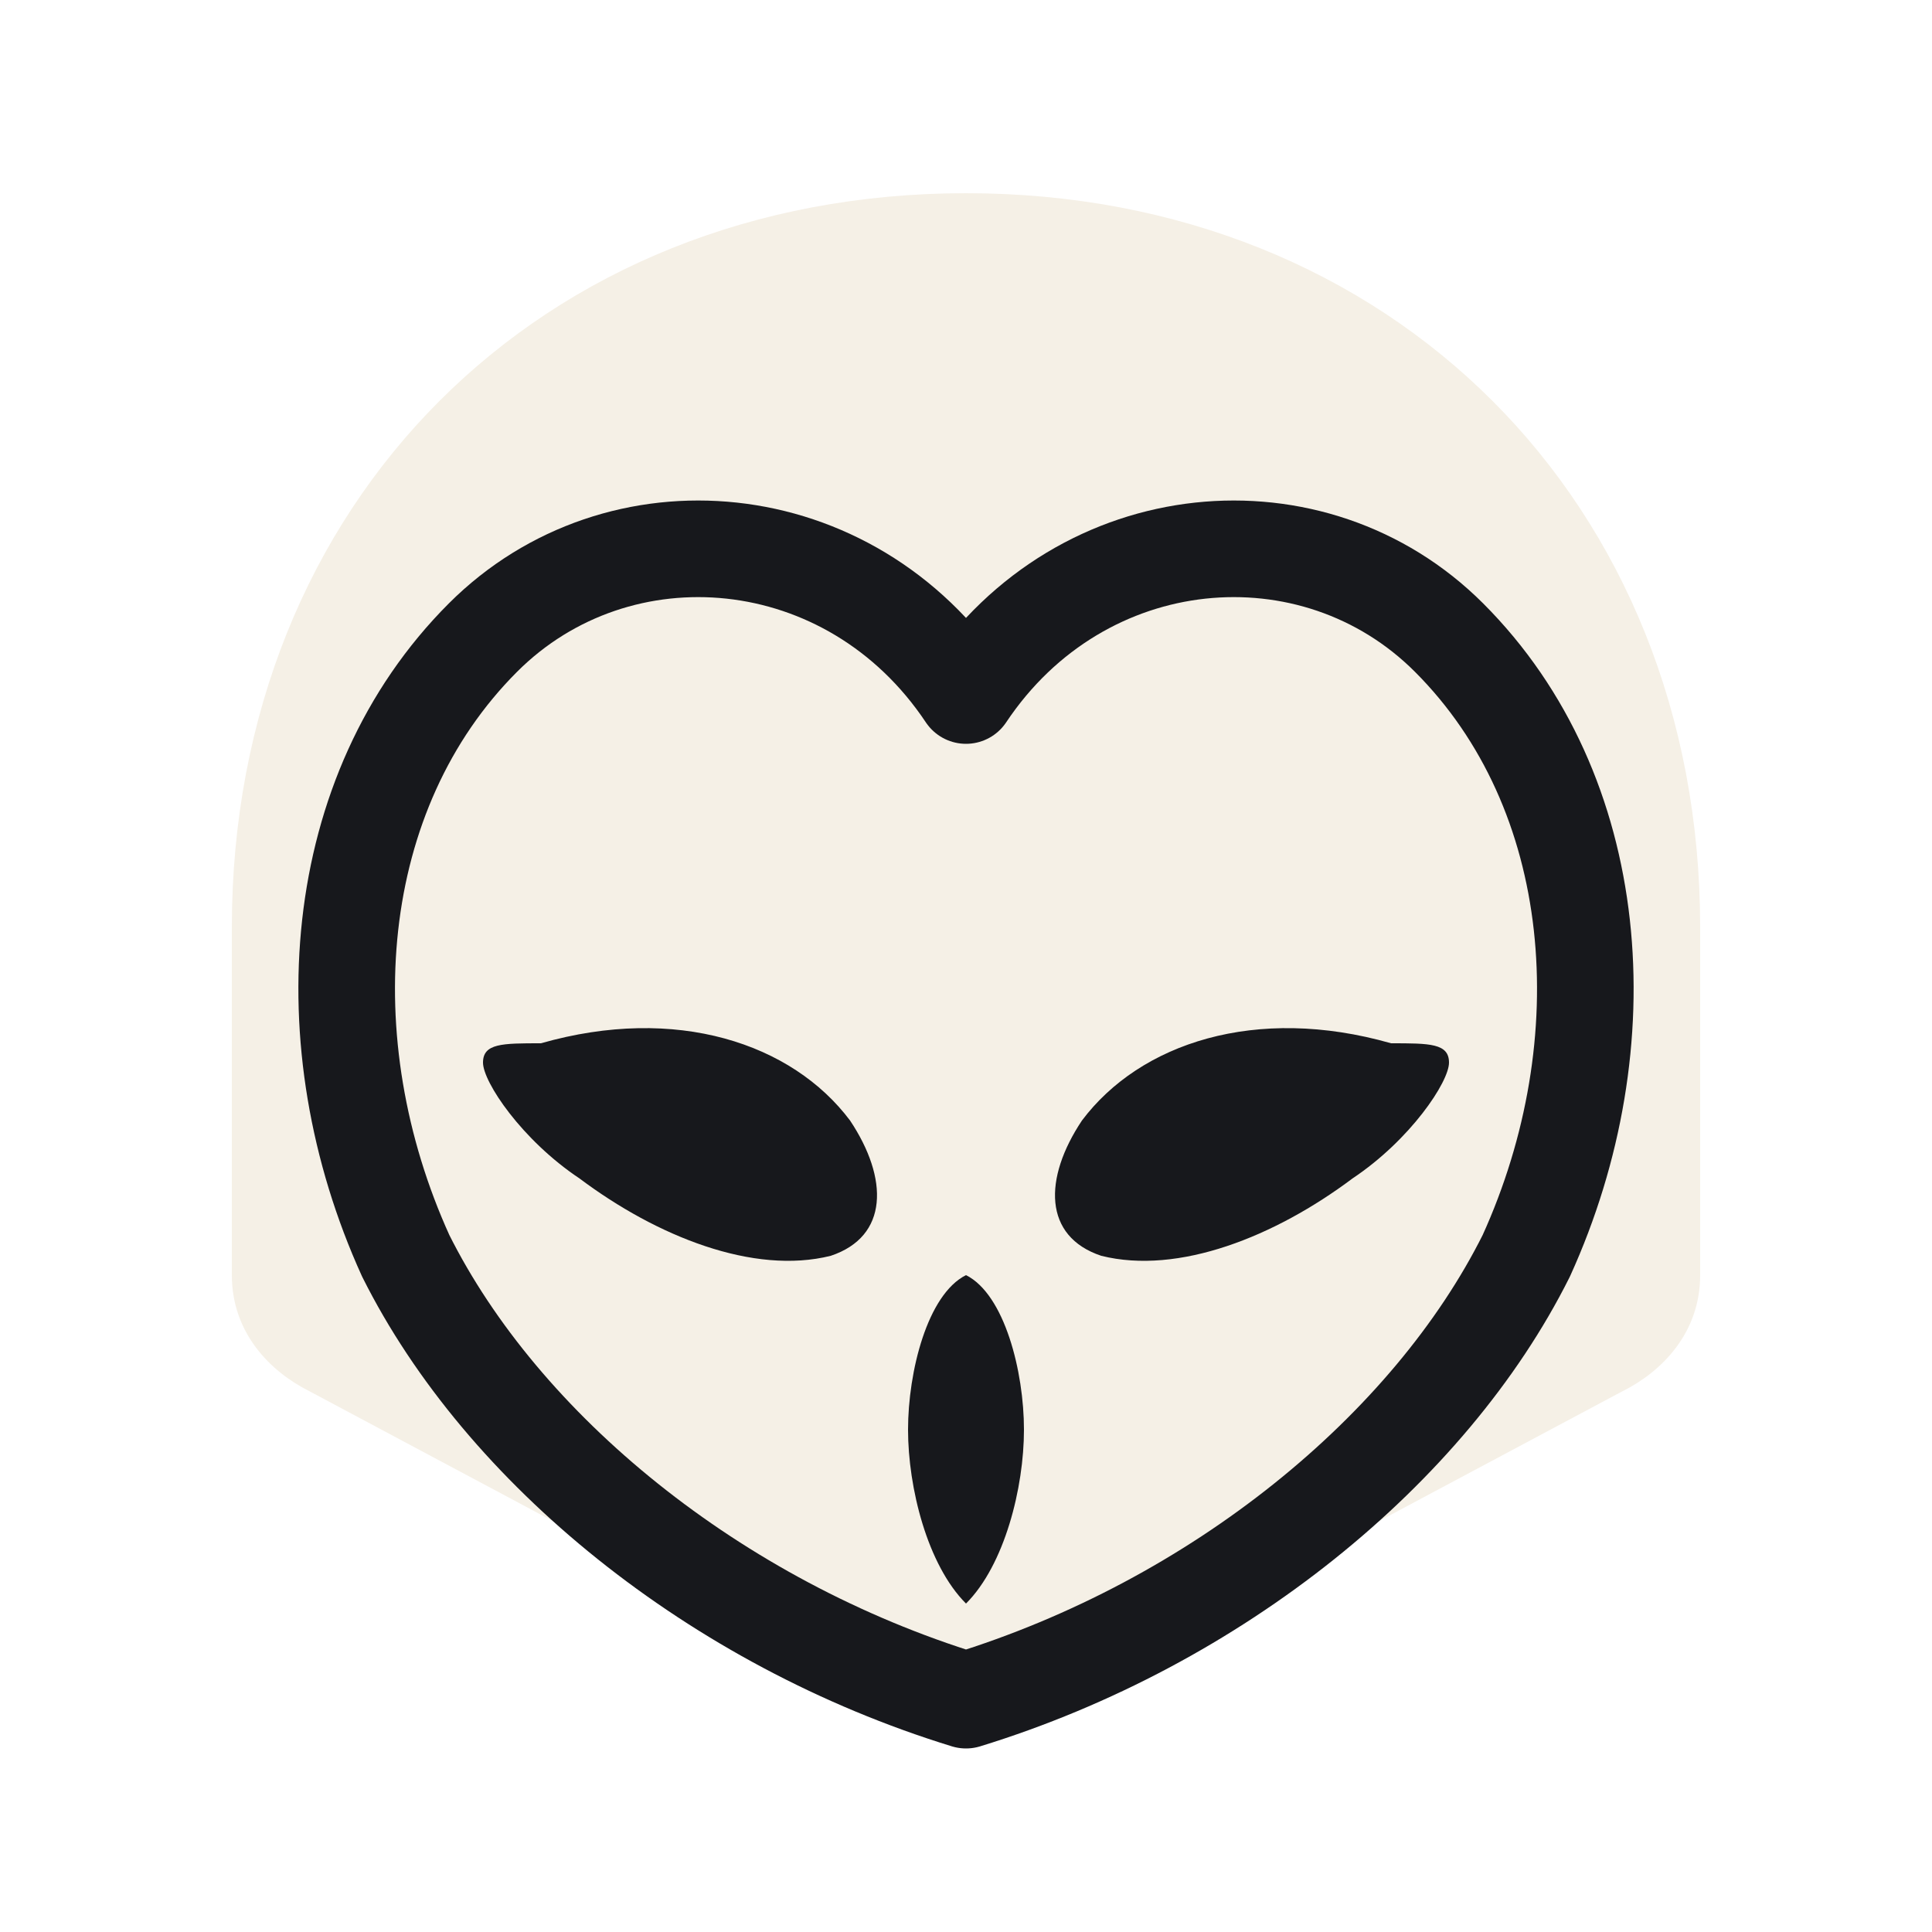
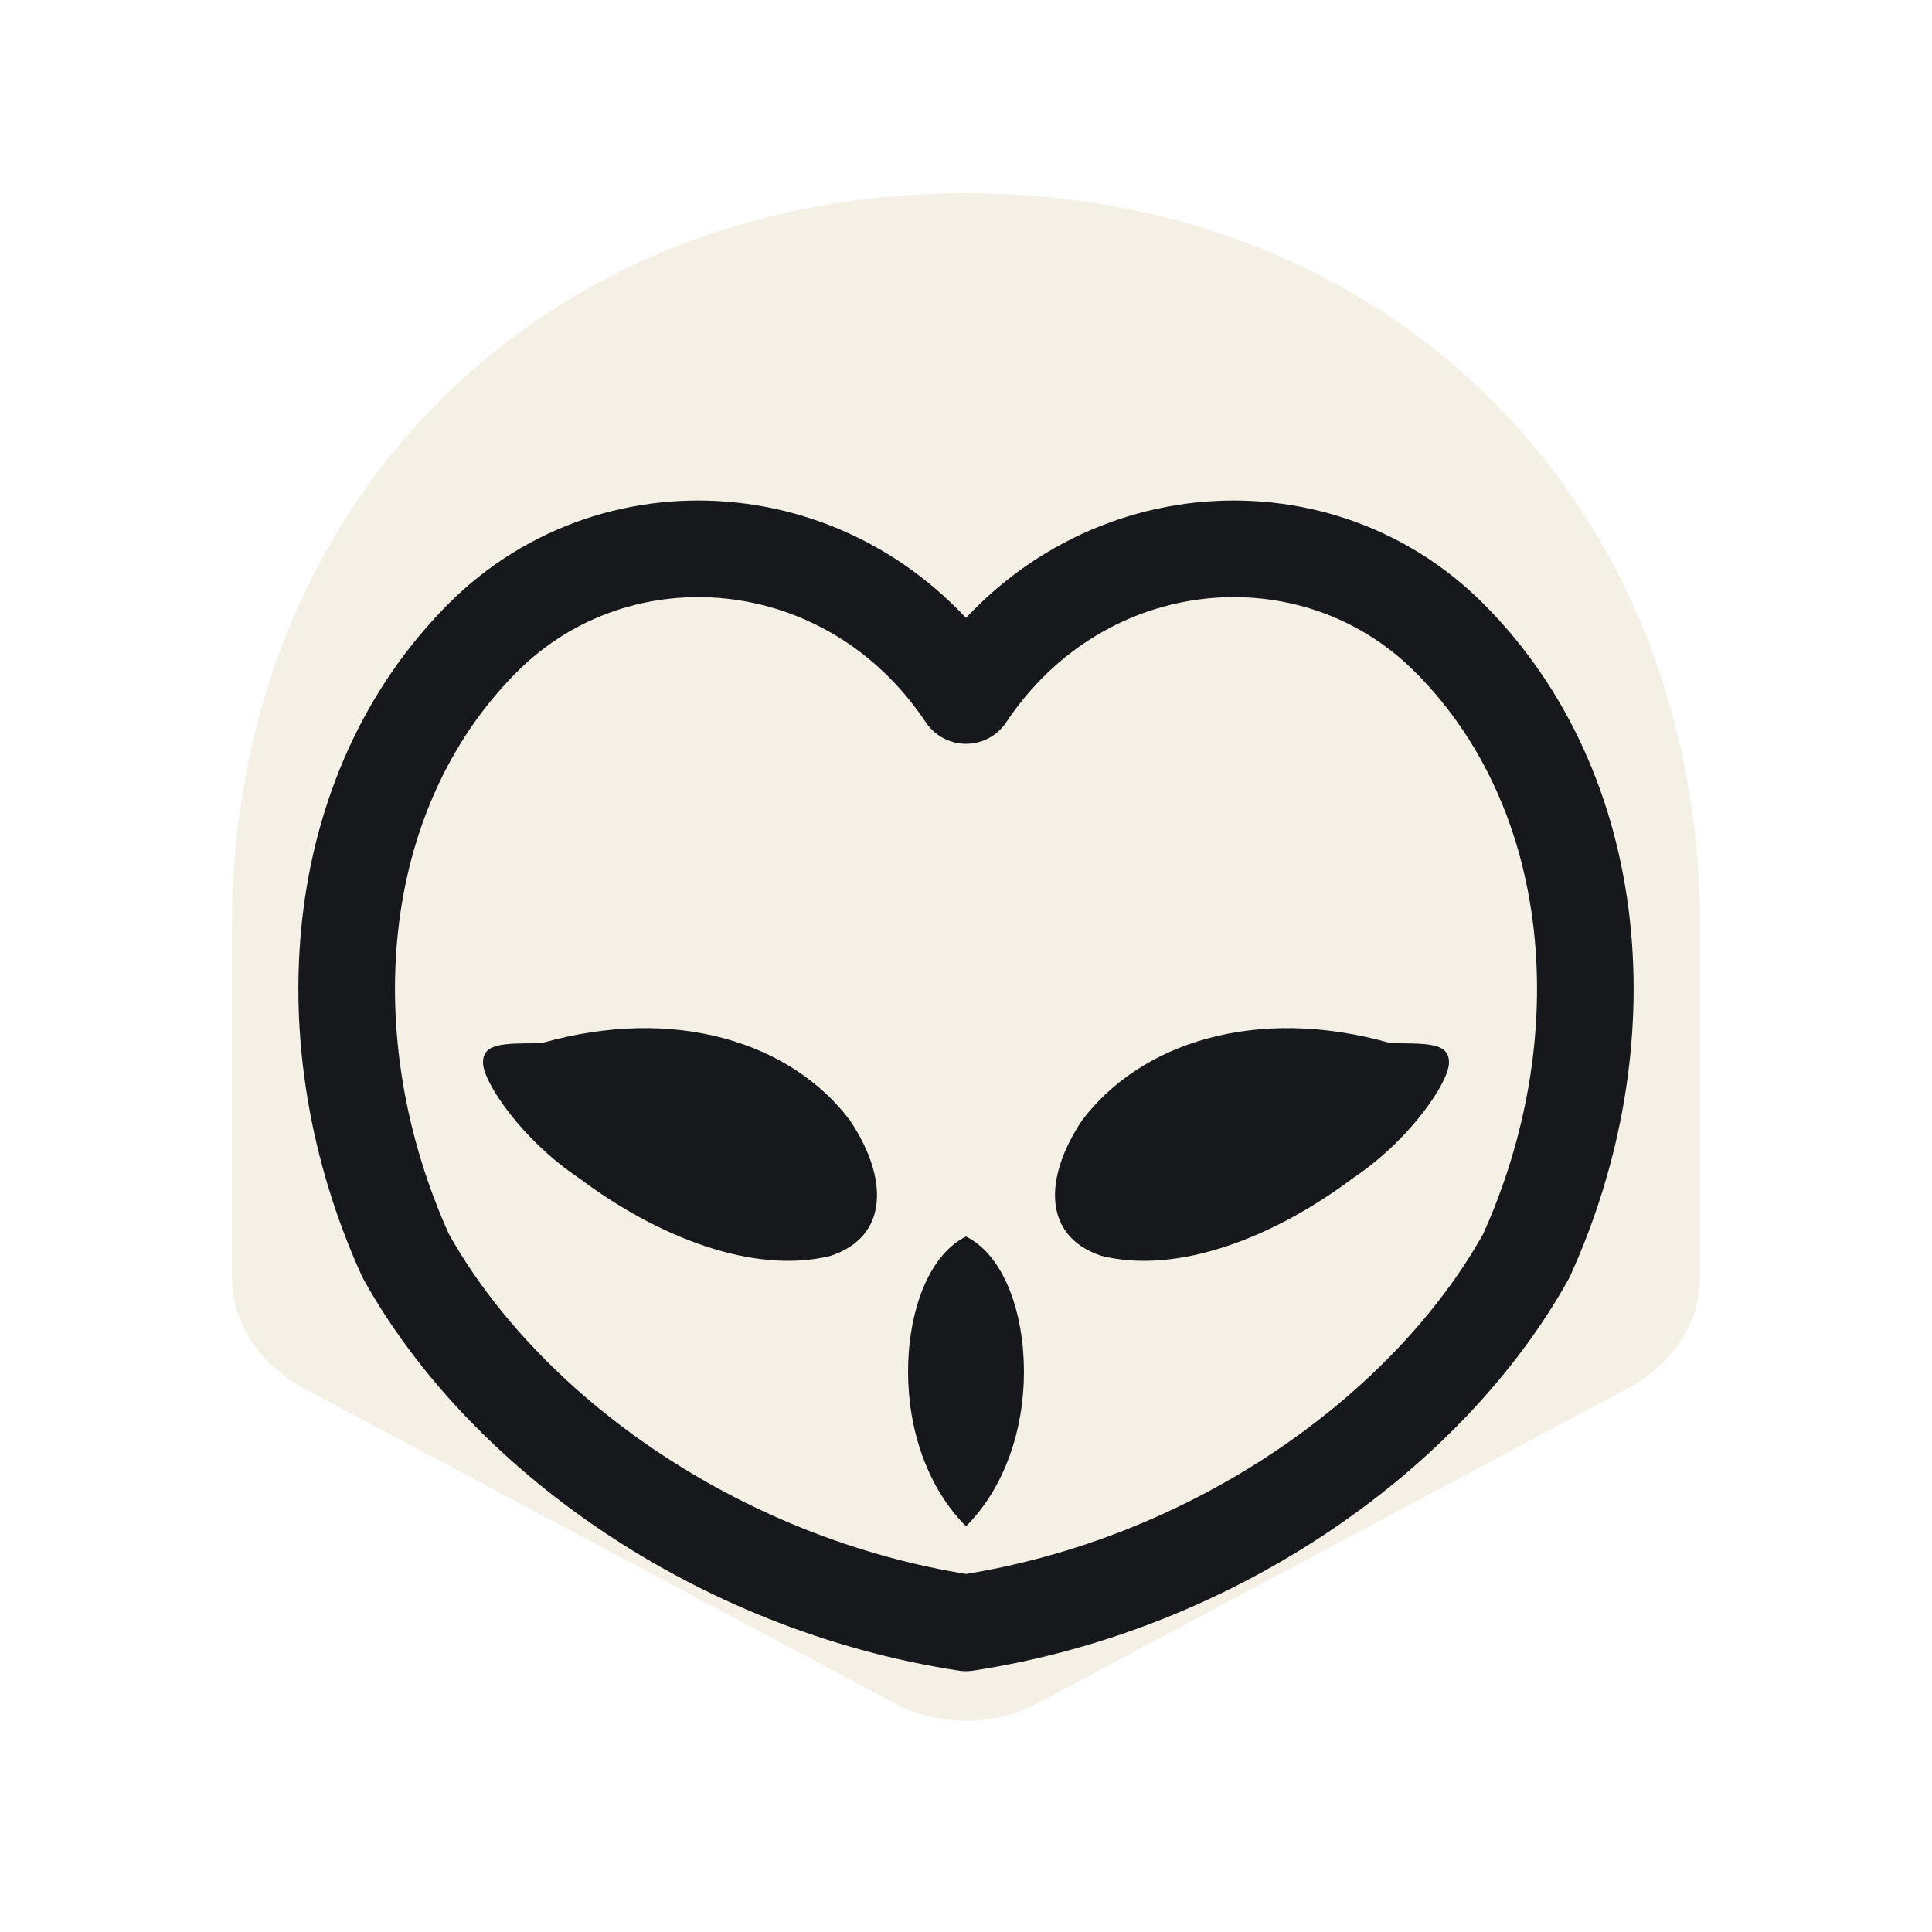
<svg xmlns="http://www.w3.org/2000/svg" viewBox="0 0 100 100">
  <path fill="#F5F0E6" d="M50 10C28 10 12 26 12 48v18c0 3 2 5 4 6l30 16a8 8 0 0 0 8 0l30-16c2-1 4-3 4-6V48C88 26 72 10 50 10Z" />
-   <path fill="none" stroke="#17181C" stroke-width="5" stroke-linejoin="round" d="M50 36c-6-9-18-10-25-3-8 8-9 21-4 32 5 10 16 19 29 23 13-4 24-13 29-23 5-11 4-24-4-32-7-7-19-6-25 3Z" />
+   <path fill="none" stroke="#17181C" stroke-width="5" stroke-linejoin="round" d="M50 36c-6-9-18-10-25-3-8 8-9 21-4 32 5 9 16 17 29 19 13-2 24-10 29-19 5-11 4-24-4-32-7-7-19-6-25 3Z" />
  <path fill="#17181C" d="M28 54c7-2 13 0 16 4 2 3 2 6-1 7-4 1-9-1-13-4-3-2-5-5-5-6 0-1 1-1 3-1Z" />
  <path fill="#17181C" d="M72 54c-7-2-13 0-16 4-2 3-2 6 1 7 4 1 9-1 13-4 3-2 5-5 5-6 0-1-1-1-3-1Z" />
-   <path fill="#17181C" d="M50 66c2 1 3 5 3 8s-1 7-3 9c-2-2-3-6-3-9s1-7 3-8Z" />
+   <path fill="#17181C" d="M50 64c2 1 3 4 3 7s-1 6-3 8c-2-2-3-5-3-8s1-6 3-7Z" />
</svg>
